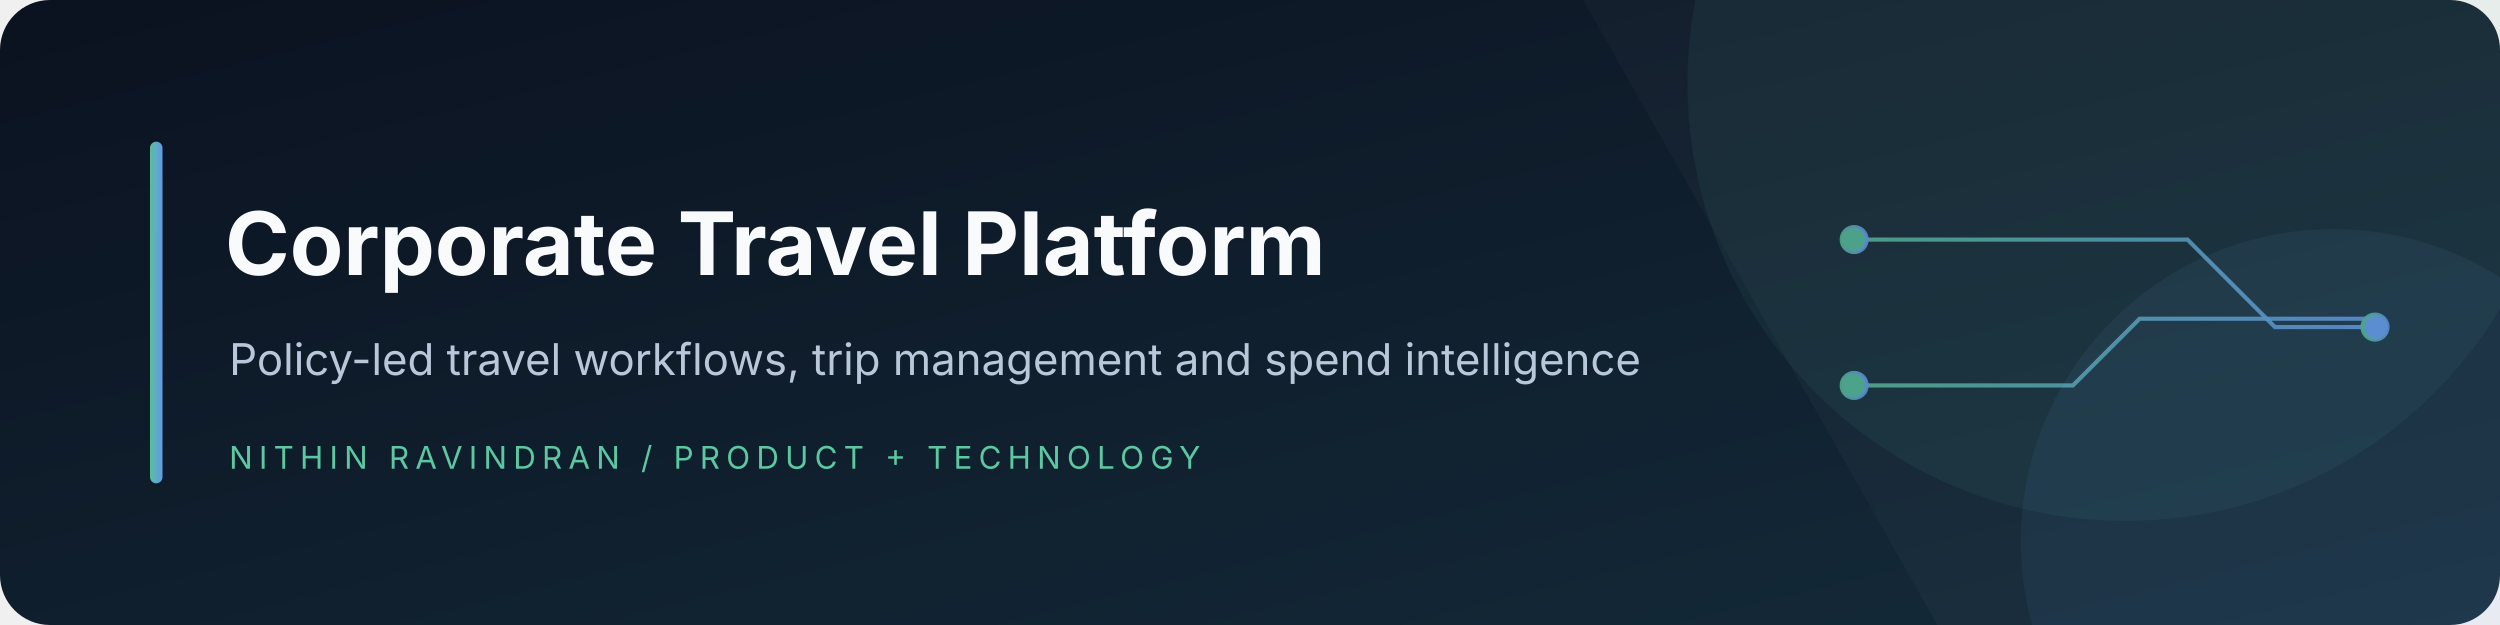
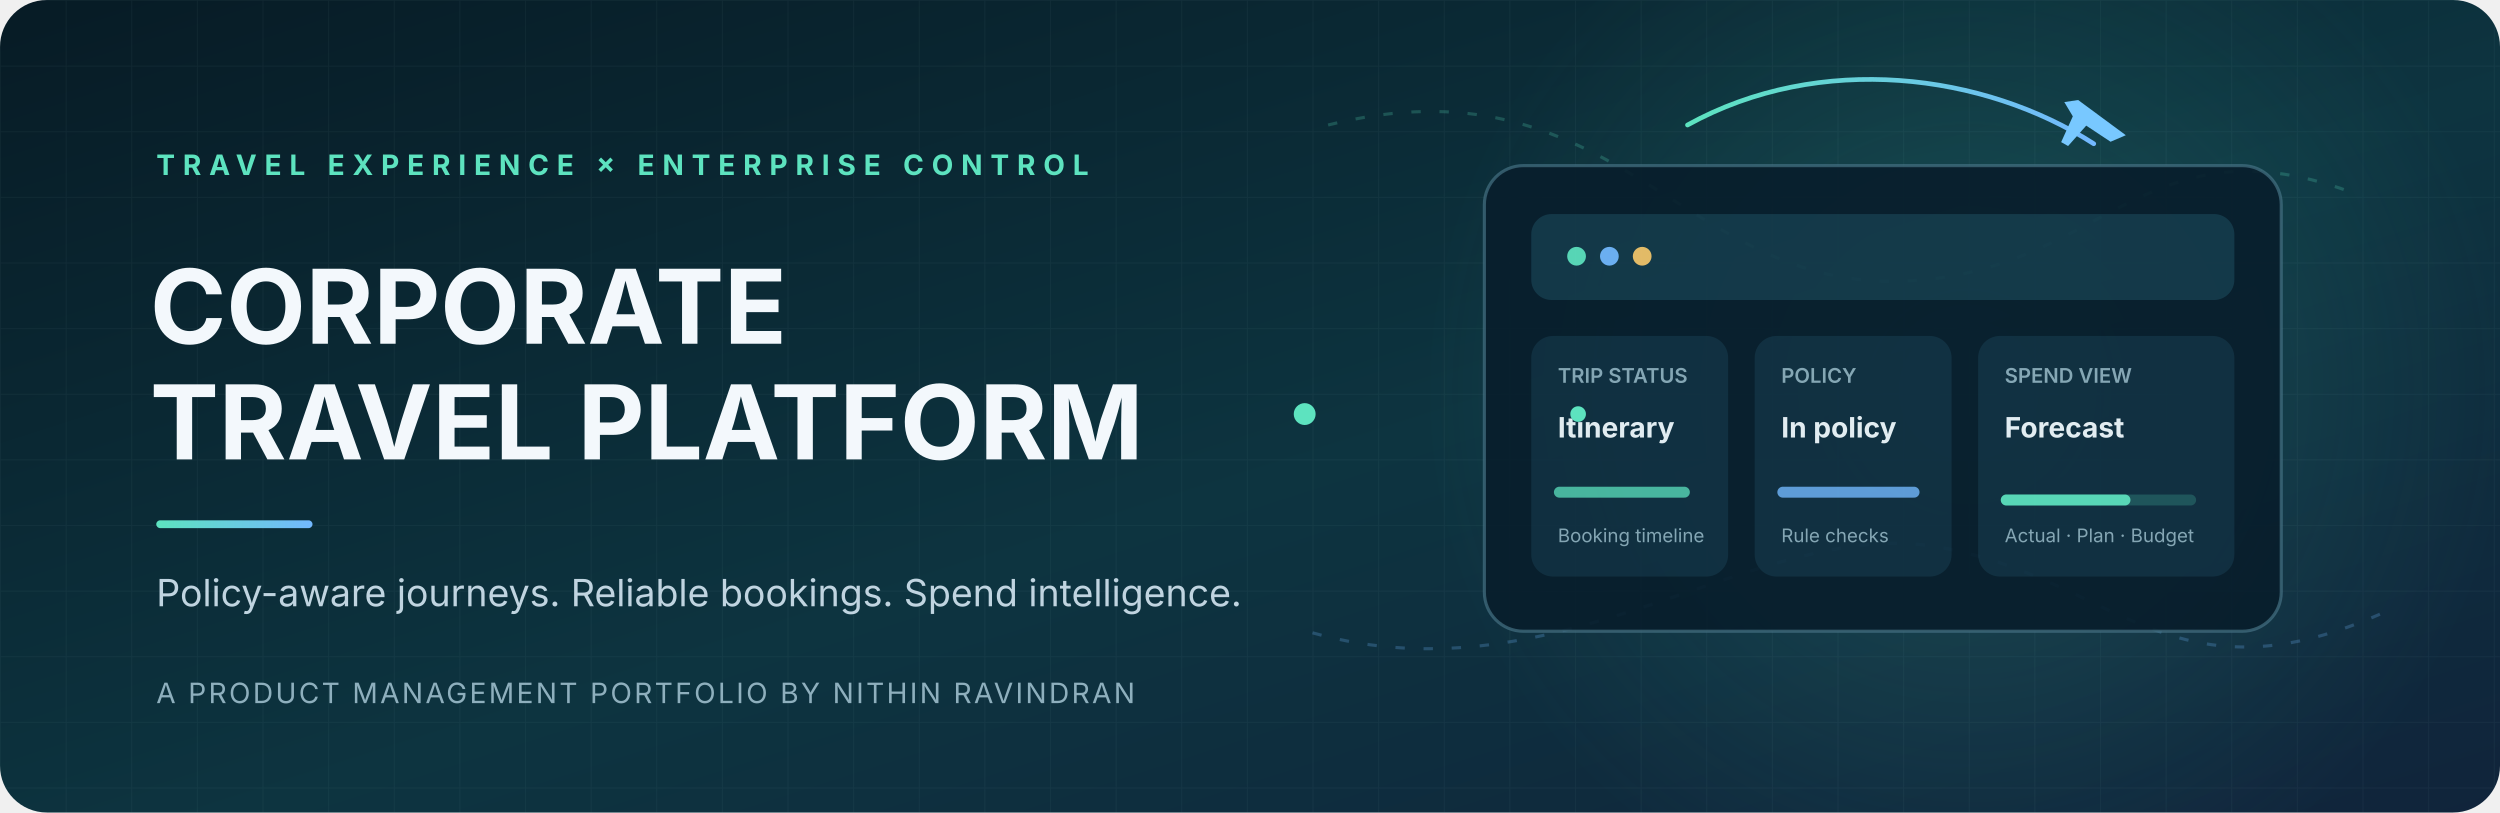
- <svg xmlns="http://www.w3.org/2000/svg" width="1200" height="300" viewBox="0 0 1200 300" role="img" aria-labelledby="title desc">
+ <svg xmlns="http://www.w3.org/2000/svg" width="1600" height="520" viewBox="0 0 1600 520" role="img" aria-labelledby="title desc">
  <defs>
    <linearGradient id="bg" x1="0" y1="0" x2="1" y2="1">
-       <stop offset="0" stop-color="#0B1220" />
-       <stop offset="1" stop-color="#142B3A" />
+       <stop offset="0" stop-color="#071b25" />
+       <stop offset=".55" stop-color="#0d3440" />
+       <stop offset="1" stop-color="#10243b" />
    </linearGradient>
-     <linearGradient id="line" x1="0" y1="0" x2="1" y2="0">
-       <stop offset="0" stop-color="#5CC8A1" stop-opacity=".95" />
-       <stop offset="1" stop-color="#6EA8FF" stop-opacity=".9" />
+     <linearGradient id="mint" x1="0" y1="0" x2="1" y2="0">
+       <stop offset="0" stop-color="#5de3bf" />
+       <stop offset="1" stop-color="#73b8ff" />
    </linearGradient>
+     <radialGradient id="aura">
+       <stop offset="0" stop-color="#52d6bc" stop-opacity=".18" />
+       <stop offset="1" stop-color="#52d6bc" stop-opacity="0" />
+     </radialGradient>
+     <pattern id="grid" width="42" height="42" patternUnits="userSpaceOnUse">
+       <path d="M42 0H0V42" fill="none" stroke="#b4d9e3" stroke-opacity=".055" />
+     </pattern>
+     <filter id="blur">
+       <feGaussianBlur stdDeviation="16" />
+     </filter>
  </defs>
-   <rect width="1200" height="300" rx="24" fill="url(#bg)" />
-   <circle cx="1020" cy="40" r="210" fill="#5CC8A1" opacity=".07" />
-   <circle cx="1120" cy="260" r="150" fill="#6EA8FF" opacity=".07" />
-   <path d="M760 0 L1200 0 L1200 300 L930 300 Z" fill="#FFFFFF" opacity=".025" />
-   <rect x="72" y="68" width="6" height="164" rx="3" fill="url(#line)" />
-   <text x="108" y="132" fill="#F8FAFC" font-family="Inter,Segoe UI,Arial,sans-serif" font-size="42" font-weight="700">Corporate Travel Platform</text>
-   <text x="110" y="180" fill="#B8C7D9" font-family="Inter,Segoe UI,Arial,sans-serif" font-size="21">Policy-led travel workflows, trip management and spend intelligence</text>
-   <text x="110" y="225" fill="#5CC8A1" font-family="Inter,Segoe UI,Arial,sans-serif" font-size="15" letter-spacing="3">NITHIN RAVINDRAN  /  PRODUCT + TECHNOLOGY</text>
-   <g fill="none" stroke="url(#line)" stroke-width="2" opacity=".75">
-     <path d="M890 115h160l42 42h48" />
-     <path d="M890 185h105l32-32h113" />
-     <circle cx="890" cy="115" r="6" fill="#5CC8A1" />
-     <circle cx="890" cy="185" r="6" fill="#5CC8A1" />
-     <circle cx="1140" cy="157" r="6" fill="#6EA8FF" />
+   <rect width="1600" height="520" rx="30" fill="url(#bg)" />
+   <rect width="1600" height="520" rx="30" fill="url(#grid)" />
+   <circle cx="1260" cy="250" r="350" fill="url(#aura)" />
+   <path d="M850 80 C1030 35 1075 180 1210 180 S1370 70 1510 125" fill="none" stroke="#5de3bf" stroke-opacity=".22" stroke-width="2" stroke-dasharray="6 12" />
+   <path d="M840 405 C1000 450 1125 330 1240 350 S1390 455 1530 390" fill="none" stroke="#73b8ff" stroke-opacity=".24" stroke-width="2" stroke-dasharray="6 12" />
+   <g opacity=".92">
+     <rect x="950" y="106" width="510" height="298" rx="25" fill="#081d2b" stroke="#49778a" stroke-opacity=".7" stroke-width="2" />
+     <rect x="980" y="137" width="450" height="55" rx="13" fill="#133849" />
+     <circle cx="1009" cy="164" r="6" fill="#5de3bf" />
+     <circle cx="1030" cy="164" r="6" fill="#73b8ff" />
+     <circle cx="1051" cy="164" r="6" fill="#f4c66a" />
+     <rect x="980" y="215" width="126" height="154" rx="14" fill="#102f40" />
+     <rect x="1123" y="215" width="126" height="154" rx="14" fill="#102f40" />
+     <rect x="1266" y="215" width="164" height="154" rx="14" fill="#102f40" />
+     <g fill="#8eafbd" font-family="Inter,Segoe UI,Arial,sans-serif" font-size="13" font-weight="600">
+       <text x="997" y="245">TRIP STATUS</text>
+       <text x="1140" y="245">POLICY</text>
+       <text x="1283" y="245">SPEND VIEW</text>
+     </g>
+     <g fill="#f3fbff" font-family="Inter,Segoe UI,Arial,sans-serif" font-size="18" font-weight="700">
+       <text x="997" y="280">Itinerary</text>
+       <text x="1140" y="280">In policy</text>
+       <text x="1283" y="280">Forecast</text>
+     </g>
+     <g stroke-linecap="round" stroke-width="7">
+       <path d="M998 315h80" stroke="#5de3bf" opacity=".8" />
+       <path d="M1141 315h84" stroke="#73b8ff" opacity=".85" />
+       <path d="M1284 320h118" stroke="#5de3bf" opacity=".22" />
+       <path d="M1284 320h76" stroke="#5de3bf" />
+     </g>
+     <g fill="#8eafbd" font-family="Inter,Segoe UI,Arial,sans-serif" font-size="12">
+       <text x="997" y="347">Booking timeline</text>
+       <text x="1140" y="347">Rule checks</text>
+       <text x="1283" y="347">Actual · Plan · Budget</text>
+     </g>
+   </g>
+   <g fill="none" stroke="url(#mint)" stroke-width="3" stroke-linecap="round">
+     <path d="M835 265 C930 265 930 265 1010 265" />
+     <path d="M1080 80 C1165 33 1270 47 1340 92" />
+   </g>
+   <g fill="#5de3bf">
+     <circle cx="835" cy="265" r="7" />
+     <circle cx="1010" cy="265" r="5" />
+   </g>
+   <g transform="translate(1330 64) rotate(18)">
+     <path d="M0 0l36 12-8 7-18-5-7 16-5-1 2-18L-8 4z" fill="#78c8ff" />
+   </g>
+   <g font-family="Inter,Segoe UI,Arial,sans-serif">
+     <text x="100" y="112" fill="#5de3bf" font-size="18" font-weight="700" letter-spacing="5">TRAVEL EXPERIENCE × ENTERPRISE CONTROL</text>
+     <text x="96" y="220" fill="#f3f8fc" font-size="66" font-weight="750">CORPORATE</text>
+     <text x="96" y="294" fill="#f3f8fc" font-size="66" font-weight="750">TRAVEL PLATFORM</text>
+     <rect x="100" y="333" width="100" height="5" rx="2.5" fill="url(#mint)" />
+     <text x="100" y="388" fill="#c0d4e0" font-size="24">Policy-aware journeys. Reliable bookings. Spend intelligence.</text>
+     <text x="100" y="450" fill="#8eafbd" font-size="18" letter-spacing="1.5">A PRODUCT MANAGEMENT PORTFOLIO BY NITHIN RAVINDRAN</text>
  </g>
</svg>
